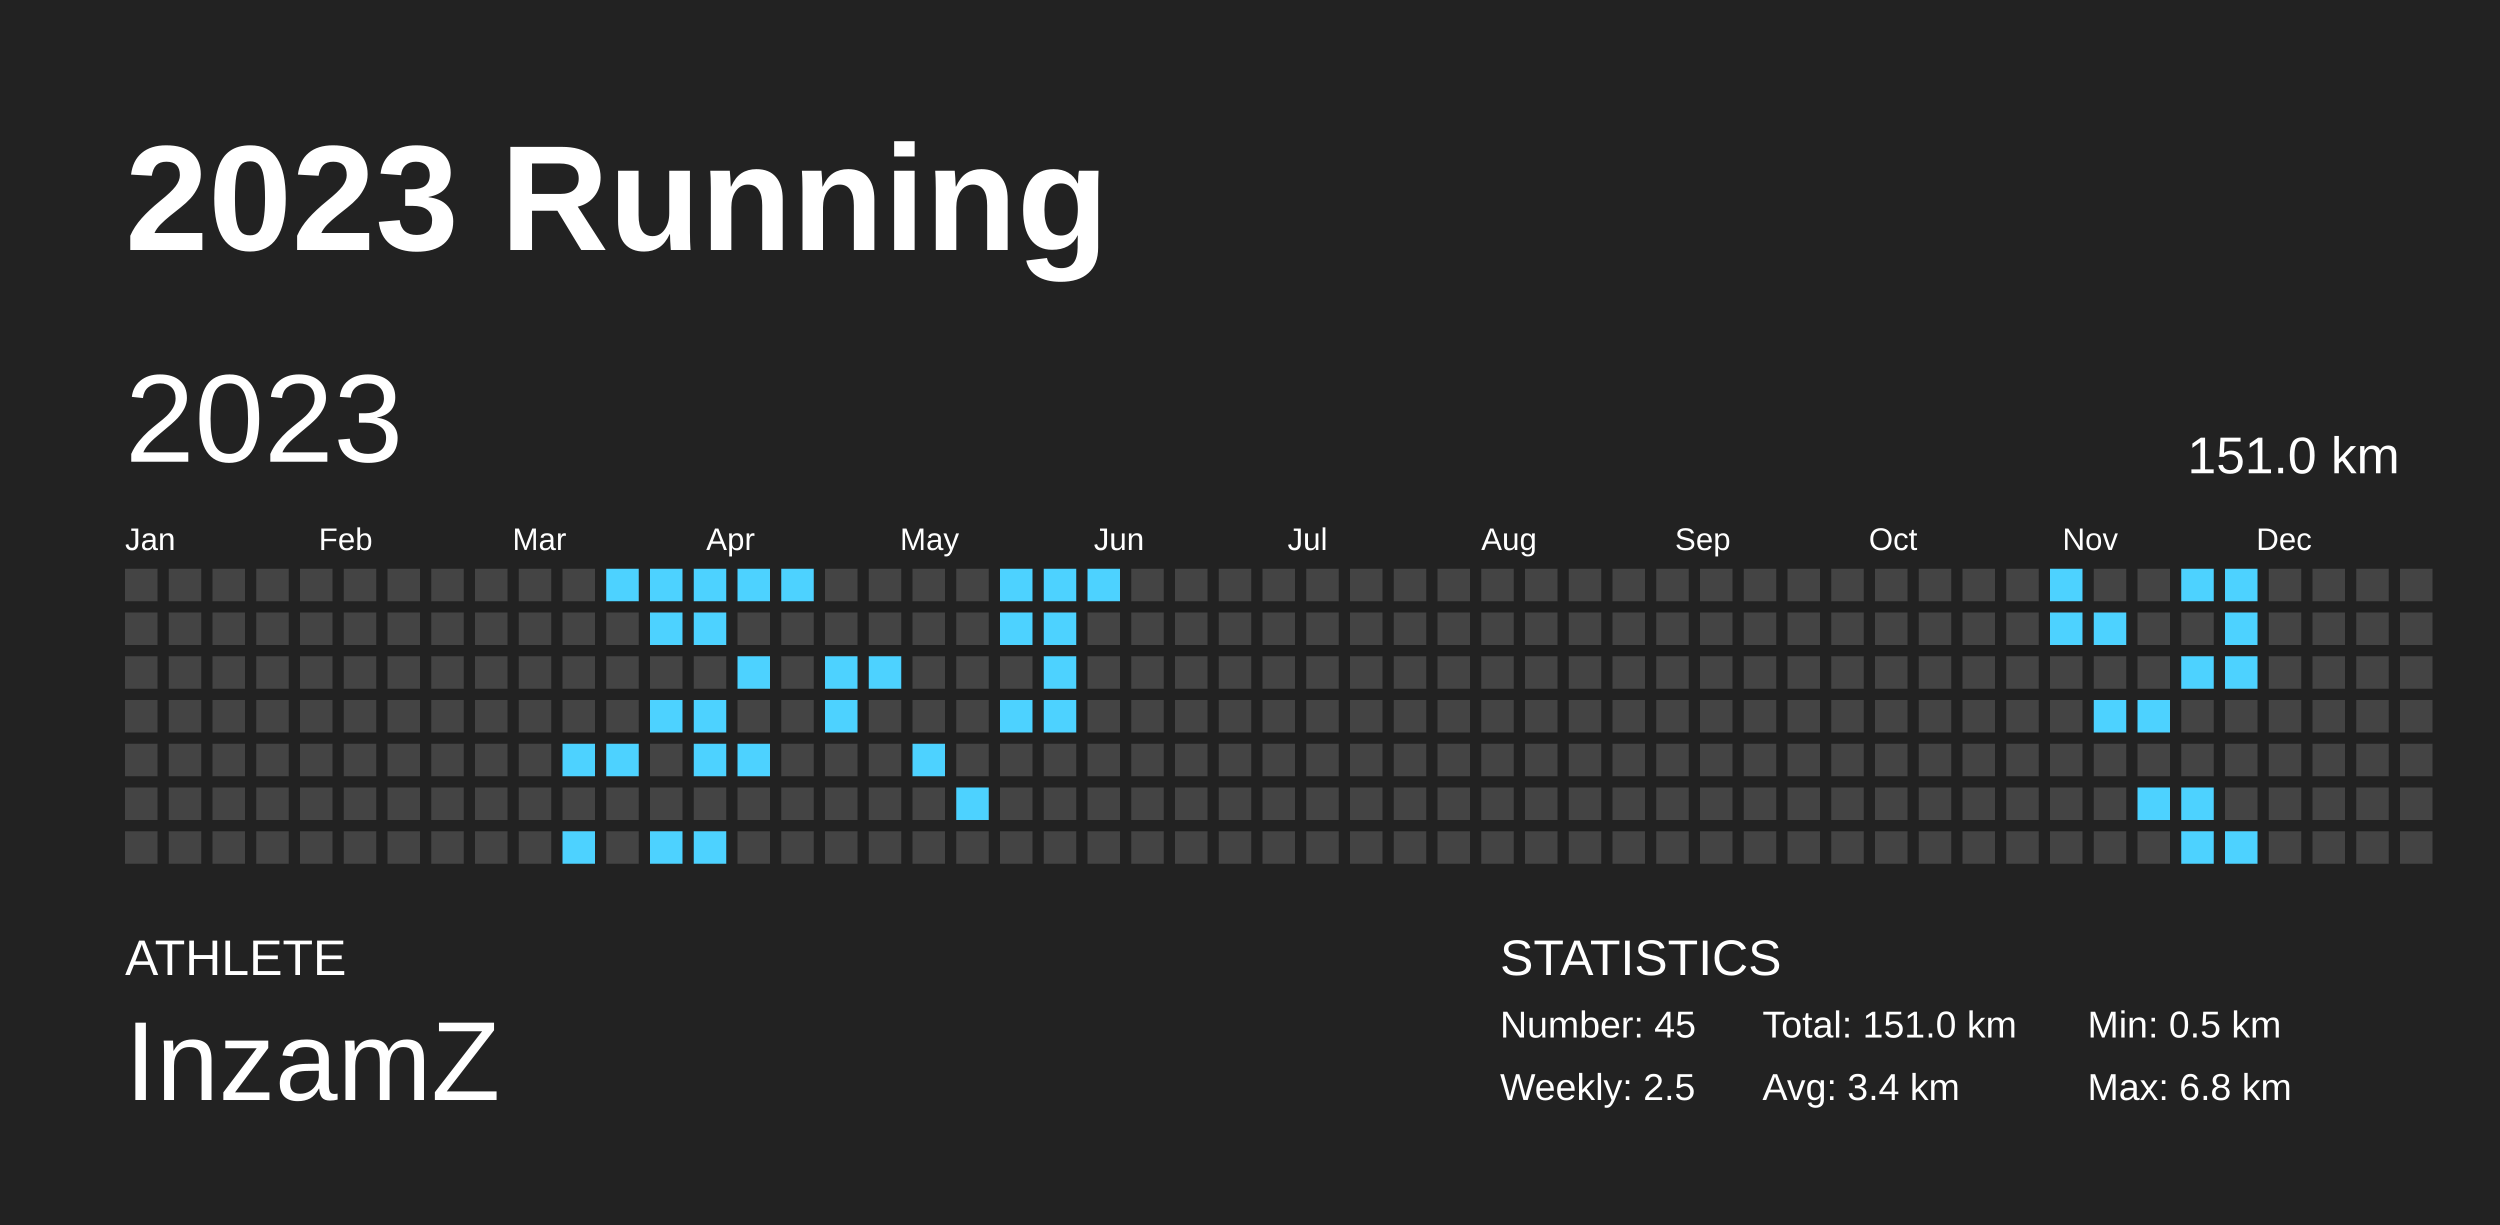
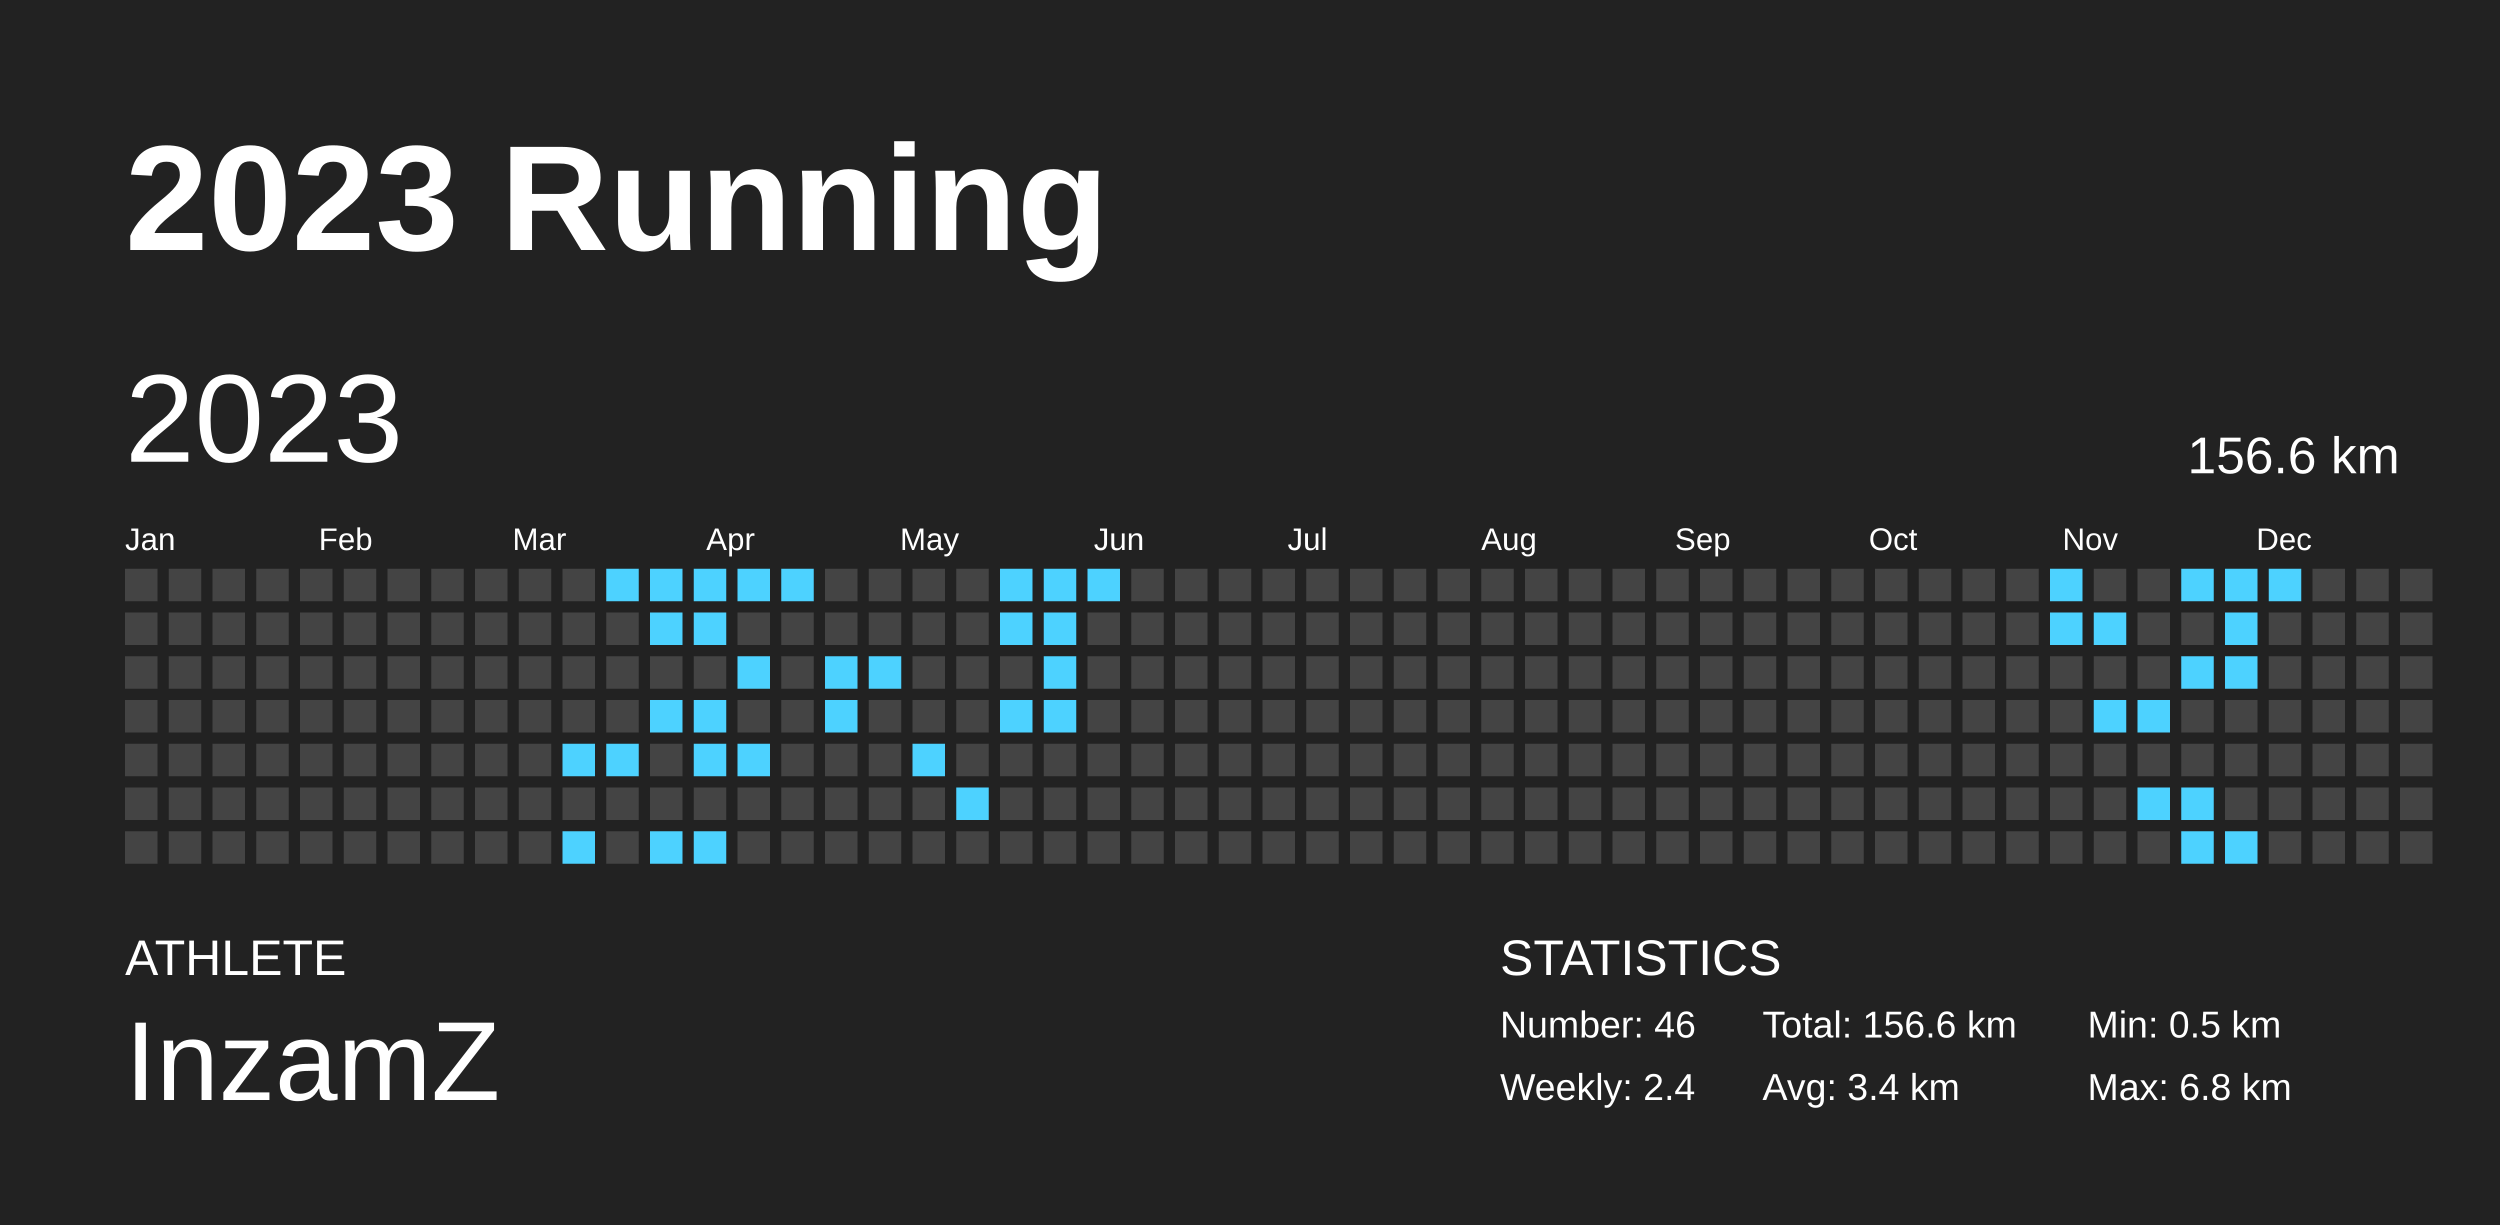
<svg xmlns="http://www.w3.org/2000/svg" baseProfile="full" height="98mm" version="1.1" viewBox="0,0,200,98" width="200mm">
  <defs />
  <rect fill="#222222" height="98" width="200" x="0" y="0" />
  <text fill="#FFFFFF" style="font-size:12px; font-family:Arial; font-weight:bold;" x="10" y="20">2023 Running</text>
  <text fill="#FFFFFF" style="font-size:4px; font-family:Arial" x="10" y="78">ATHLETE</text>
  <text fill="#FFFFFF" style="font-size:9px; font-family:Arial" x="10" y="88">InzamZ</text>
  <text fill="#FFFFFF" style="font-size:4px; font-family:Arial" x="120" y="78">STATISTICS</text>
-   <text fill="#FFFFFF" style="font-size:3px; font-family:Arial" x="120" y="83">Number: 45</text>
-   <text fill="#FFFFFF" style="font-size:3px; font-family:Arial" x="120" y="88">Weekly: 2.5</text>
-   <text fill="#FFFFFF" style="font-size:3px; font-family:Arial" x="141" y="83">Total: 151.0 km</text>
+   <text fill="#FFFFFF" style="font-size:3px; font-family:Arial" x="120" y="83">Number: 46</text>
+   <text fill="#FFFFFF" style="font-size:3px; font-family:Arial" x="120" y="88">Weekly: 2.4</text>
+   <text fill="#FFFFFF" style="font-size:3px; font-family:Arial" x="141" y="83">Total: 156.6 km</text>
  <text fill="#FFFFFF" style="font-size:3px; font-family:Arial" x="141" y="88">Avg: 3.4 km</text>
  <text fill="#FFFFFF" style="font-size:3px; font-family:Arial" x="167" y="83">Min: 0.5 km</text>
  <text fill="#FFFFFF" style="font-size:3px; font-family:Arial" x="167" y="88">Max: 6.8 km</text>
  <text dominant-baseline="hanging" fill="#FFFFFF" style="font-size:10.0px; font-family:Arial;" x="10" y="30">2023</text>
-   <text dominant-baseline="hanging" fill="#FFFFFF" style="font-size:4.125px; font-family:Arial;" x="175" y="35">151.0 km</text>
+   <text dominant-baseline="hanging" fill="#FFFFFF" style="font-size:4.125px; font-family:Arial;" x="175" y="35">156.6 km</text>
  <text fill="#FFFFFF" style="font-size:2.5px; font-family:Arial" x="10.0" y="44">Jan</text>
  <text fill="#FFFFFF" style="font-size:2.5px; font-family:Arial" x="25.5" y="44">Feb</text>
  <text fill="#FFFFFF" style="font-size:2.5px; font-family:Arial" x="41.0" y="44">Mar</text>
  <text fill="#FFFFFF" style="font-size:2.5px; font-family:Arial" x="56.5" y="44">Apr</text>
  <text fill="#FFFFFF" style="font-size:2.5px; font-family:Arial" x="72.0" y="44">May</text>
  <text fill="#FFFFFF" style="font-size:2.5px; font-family:Arial" x="87.5" y="44">Jun</text>
  <text fill="#FFFFFF" style="font-size:2.5px; font-family:Arial" x="103.0" y="44">Jul</text>
  <text fill="#FFFFFF" style="font-size:2.5px; font-family:Arial" x="118.5" y="44">Aug</text>
  <text fill="#FFFFFF" style="font-size:2.5px; font-family:Arial" x="134.0" y="44">Sep</text>
  <text fill="#FFFFFF" style="font-size:2.5px; font-family:Arial" x="149.5" y="44">Oct</text>
  <text fill="#FFFFFF" style="font-size:2.5px; font-family:Arial" x="165.0" y="44">Nov</text>
  <text fill="#FFFFFF" style="font-size:2.5px; font-family:Arial" x="180.5" y="44">Dec</text>
  <rect fill="#444444" height="2.6" width="2.6" x="10.0" y="45.5" />
  <rect fill="#444444" height="2.6" width="2.6" x="10.0" y="49.0" />
  <rect fill="#444444" height="2.6" width="2.6" x="10.0" y="52.5" />
  <rect fill="#444444" height="2.6" width="2.6" x="10.0" y="56.0" />
  <rect fill="#444444" height="2.6" width="2.6" x="10.0" y="59.5" />
  <rect fill="#444444" height="2.6" width="2.6" x="10.0" y="63.0" />
  <rect fill="#444444" height="2.6" width="2.6" x="10.0" y="66.5" />
  <rect fill="#444444" height="2.6" width="2.6" x="13.5" y="45.5" />
  <rect fill="#444444" height="2.6" width="2.6" x="13.5" y="49.0" />
  <rect fill="#444444" height="2.6" width="2.6" x="13.5" y="52.5" />
  <rect fill="#444444" height="2.6" width="2.6" x="13.5" y="56.0" />
  <rect fill="#444444" height="2.6" width="2.6" x="13.5" y="59.5" />
  <rect fill="#444444" height="2.6" width="2.6" x="13.5" y="63.0" />
  <rect fill="#444444" height="2.6" width="2.6" x="13.5" y="66.5" />
  <rect fill="#444444" height="2.6" width="2.6" x="17.0" y="45.5" />
  <rect fill="#444444" height="2.6" width="2.6" x="17.0" y="49.0" />
  <rect fill="#444444" height="2.6" width="2.6" x="17.0" y="52.5" />
  <rect fill="#444444" height="2.6" width="2.6" x="17.0" y="56.0" />
  <rect fill="#444444" height="2.6" width="2.6" x="17.0" y="59.5" />
  <rect fill="#444444" height="2.6" width="2.6" x="17.0" y="63.0" />
  <rect fill="#444444" height="2.6" width="2.6" x="17.0" y="66.5" />
  <rect fill="#444444" height="2.6" width="2.6" x="20.5" y="45.5" />
  <rect fill="#444444" height="2.6" width="2.6" x="20.5" y="49.0" />
  <rect fill="#444444" height="2.6" width="2.6" x="20.5" y="52.5" />
  <rect fill="#444444" height="2.6" width="2.6" x="20.5" y="56.0" />
  <rect fill="#444444" height="2.6" width="2.6" x="20.5" y="59.5" />
  <rect fill="#444444" height="2.6" width="2.6" x="20.5" y="63.0" />
  <rect fill="#444444" height="2.6" width="2.6" x="20.5" y="66.5" />
  <rect fill="#444444" height="2.6" width="2.6" x="24.0" y="45.5" />
  <rect fill="#444444" height="2.6" width="2.6" x="24.0" y="49.0" />
  <rect fill="#444444" height="2.6" width="2.6" x="24.0" y="52.5" />
  <rect fill="#444444" height="2.6" width="2.6" x="24.0" y="56.0" />
  <rect fill="#444444" height="2.6" width="2.6" x="24.0" y="59.5" />
  <rect fill="#444444" height="2.6" width="2.6" x="24.0" y="63.0" />
  <rect fill="#444444" height="2.6" width="2.6" x="24.0" y="66.5" />
  <rect fill="#444444" height="2.6" width="2.6" x="27.5" y="45.5" />
  <rect fill="#444444" height="2.6" width="2.6" x="27.5" y="49.0" />
  <rect fill="#444444" height="2.6" width="2.6" x="27.5" y="52.5" />
  <rect fill="#444444" height="2.6" width="2.6" x="27.5" y="56.0" />
  <rect fill="#444444" height="2.6" width="2.6" x="27.5" y="59.5" />
  <rect fill="#444444" height="2.6" width="2.6" x="27.5" y="63.0" />
  <rect fill="#444444" height="2.6" width="2.6" x="27.5" y="66.5" />
  <rect fill="#444444" height="2.6" width="2.6" x="31.0" y="45.5" />
  <rect fill="#444444" height="2.6" width="2.6" x="31.0" y="49.0" />
  <rect fill="#444444" height="2.6" width="2.6" x="31.0" y="52.5" />
  <rect fill="#444444" height="2.6" width="2.6" x="31.0" y="56.0" />
  <rect fill="#444444" height="2.6" width="2.6" x="31.0" y="59.5" />
  <rect fill="#444444" height="2.6" width="2.6" x="31.0" y="63.0" />
  <rect fill="#444444" height="2.6" width="2.6" x="31.0" y="66.5" />
  <rect fill="#444444" height="2.6" width="2.6" x="34.5" y="45.5" />
  <rect fill="#444444" height="2.6" width="2.6" x="34.5" y="49.0" />
  <rect fill="#444444" height="2.6" width="2.6" x="34.5" y="52.5" />
  <rect fill="#444444" height="2.6" width="2.6" x="34.5" y="56.0" />
  <rect fill="#444444" height="2.6" width="2.6" x="34.5" y="59.5" />
  <rect fill="#444444" height="2.6" width="2.6" x="34.5" y="63.0" />
  <rect fill="#444444" height="2.6" width="2.6" x="34.5" y="66.5" />
  <rect fill="#444444" height="2.6" width="2.6" x="38.0" y="45.5" />
  <rect fill="#444444" height="2.6" width="2.6" x="38.0" y="49.0" />
  <rect fill="#444444" height="2.6" width="2.6" x="38.0" y="52.5" />
  <rect fill="#444444" height="2.6" width="2.6" x="38.0" y="56.0" />
  <rect fill="#444444" height="2.6" width="2.6" x="38.0" y="59.5" />
  <rect fill="#444444" height="2.6" width="2.6" x="38.0" y="63.0" />
  <rect fill="#444444" height="2.6" width="2.6" x="38.0" y="66.5" />
  <rect fill="#444444" height="2.6" width="2.6" x="41.5" y="45.5" />
  <rect fill="#444444" height="2.6" width="2.6" x="41.5" y="49.0" />
  <rect fill="#444444" height="2.6" width="2.6" x="41.5" y="52.5" />
  <rect fill="#444444" height="2.6" width="2.6" x="41.5" y="56.0" />
  <rect fill="#444444" height="2.6" width="2.6" x="41.5" y="59.5" />
  <rect fill="#444444" height="2.6" width="2.6" x="41.5" y="63.0" />
  <rect fill="#444444" height="2.6" width="2.6" x="41.5" y="66.5" />
  <rect fill="#444444" height="2.6" width="2.6" x="45.0" y="45.5" />
  <rect fill="#444444" height="2.6" width="2.6" x="45.0" y="49.0" />
  <rect fill="#444444" height="2.6" width="2.6" x="45.0" y="52.5" />
  <rect fill="#444444" height="2.6" width="2.6" x="45.0" y="56.0" />
  <rect fill="#4dd2ff" height="2.6" width="2.6" x="45.0" y="59.5" />
  <rect fill="#444444" height="2.6" width="2.6" x="45.0" y="63.0" />
  <rect fill="#4dd2ff" height="2.6" width="2.6" x="45.0" y="66.5" />
  <rect fill="#4dd2ff" height="2.6" width="2.6" x="48.5" y="45.5" />
  <rect fill="#444444" height="2.6" width="2.6" x="48.5" y="49.0" />
  <rect fill="#444444" height="2.6" width="2.6" x="48.5" y="52.5" />
  <rect fill="#444444" height="2.6" width="2.6" x="48.5" y="56.0" />
  <rect fill="#4dd2ff" height="2.6" width="2.6" x="48.5" y="59.5" />
  <rect fill="#444444" height="2.6" width="2.6" x="48.5" y="63.0" />
  <rect fill="#444444" height="2.6" width="2.6" x="48.5" y="66.5" />
  <rect fill="#4dd2ff" height="2.6" width="2.6" x="52.0" y="45.5" />
  <rect fill="#4dd2ff" height="2.6" width="2.6" x="52.0" y="49.0" />
  <rect fill="#444444" height="2.6" width="2.6" x="52.0" y="52.5" />
  <rect fill="#4dd2ff" height="2.6" width="2.6" x="52.0" y="56.0" />
  <rect fill="#444444" height="2.6" width="2.6" x="52.0" y="59.5" />
  <rect fill="#444444" height="2.6" width="2.6" x="52.0" y="63.0" />
  <rect fill="#4dd2ff" height="2.6" width="2.6" x="52.0" y="66.5" />
  <rect fill="#4dd2ff" height="2.6" width="2.6" x="55.5" y="45.5" />
  <rect fill="#4dd2ff" height="2.6" width="2.6" x="55.5" y="49.0" />
  <rect fill="#444444" height="2.6" width="2.6" x="55.5" y="52.5" />
  <rect fill="#4dd2ff" height="2.6" width="2.6" x="55.5" y="56.0" />
  <rect fill="#4dd2ff" height="2.6" width="2.6" x="55.5" y="59.5" />
  <rect fill="#444444" height="2.6" width="2.6" x="55.5" y="63.0" />
  <rect fill="#4dd2ff" height="2.6" width="2.6" x="55.5" y="66.5" />
  <rect fill="#4dd2ff" height="2.6" width="2.6" x="59.0" y="45.5" />
  <rect fill="#444444" height="2.6" width="2.6" x="59.0" y="49.0" />
  <rect fill="#4dd2ff" height="2.6" width="2.6" x="59.0" y="52.5" />
  <rect fill="#444444" height="2.6" width="2.6" x="59.0" y="56.0" />
  <rect fill="#4dd2ff" height="2.6" width="2.6" x="59.0" y="59.5" />
  <rect fill="#444444" height="2.6" width="2.6" x="59.0" y="63.0" />
  <rect fill="#444444" height="2.6" width="2.6" x="59.0" y="66.5" />
  <rect fill="#4dd2ff" height="2.6" width="2.6" x="62.5" y="45.5" />
  <rect fill="#444444" height="2.6" width="2.6" x="62.5" y="49.0" />
  <rect fill="#444444" height="2.6" width="2.6" x="62.5" y="52.5" />
  <rect fill="#444444" height="2.6" width="2.6" x="62.5" y="56.0" />
  <rect fill="#444444" height="2.6" width="2.6" x="62.5" y="59.5" />
  <rect fill="#444444" height="2.6" width="2.6" x="62.5" y="63.0" />
  <rect fill="#444444" height="2.6" width="2.6" x="62.5" y="66.5" />
  <rect fill="#444444" height="2.6" width="2.6" x="66.0" y="45.5" />
  <rect fill="#444444" height="2.6" width="2.6" x="66.0" y="49.0" />
  <rect fill="#4dd2ff" height="2.6" width="2.6" x="66.0" y="52.5" />
  <rect fill="#4dd2ff" height="2.6" width="2.6" x="66.0" y="56.0" />
  <rect fill="#444444" height="2.6" width="2.6" x="66.0" y="59.5" />
  <rect fill="#444444" height="2.6" width="2.6" x="66.0" y="63.0" />
  <rect fill="#444444" height="2.6" width="2.6" x="66.0" y="66.5" />
  <rect fill="#444444" height="2.6" width="2.6" x="69.5" y="45.5" />
  <rect fill="#444444" height="2.6" width="2.6" x="69.5" y="49.0" />
  <rect fill="#4dd2ff" height="2.6" width="2.6" x="69.5" y="52.5" />
  <rect fill="#444444" height="2.6" width="2.6" x="69.5" y="56.0" />
  <rect fill="#444444" height="2.6" width="2.6" x="69.5" y="59.5" />
  <rect fill="#444444" height="2.6" width="2.6" x="69.5" y="63.0" />
  <rect fill="#444444" height="2.6" width="2.6" x="69.5" y="66.5" />
  <rect fill="#444444" height="2.6" width="2.6" x="73.0" y="45.5" />
  <rect fill="#444444" height="2.6" width="2.6" x="73.0" y="49.0" />
  <rect fill="#444444" height="2.6" width="2.6" x="73.0" y="52.5" />
  <rect fill="#444444" height="2.6" width="2.6" x="73.0" y="56.0" />
  <rect fill="#4dd2ff" height="2.6" width="2.6" x="73.0" y="59.5" />
  <rect fill="#444444" height="2.6" width="2.6" x="73.0" y="63.0" />
  <rect fill="#444444" height="2.6" width="2.6" x="73.0" y="66.5" />
  <rect fill="#444444" height="2.6" width="2.6" x="76.5" y="45.5" />
  <rect fill="#444444" height="2.6" width="2.6" x="76.5" y="49.0" />
  <rect fill="#444444" height="2.6" width="2.6" x="76.5" y="52.5" />
  <rect fill="#444444" height="2.6" width="2.6" x="76.5" y="56.0" />
  <rect fill="#444444" height="2.6" width="2.6" x="76.5" y="59.5" />
  <rect fill="#4dd2ff" height="2.6" width="2.6" x="76.5" y="63.0" />
  <rect fill="#444444" height="2.6" width="2.6" x="76.5" y="66.5" />
  <rect fill="#4dd2ff" height="2.6" width="2.6" x="80.0" y="45.5" />
  <rect fill="#4dd2ff" height="2.6" width="2.6" x="80.0" y="49.0" />
  <rect fill="#444444" height="2.6" width="2.6" x="80.0" y="52.5" />
  <rect fill="#4dd2ff" height="2.6" width="2.6" x="80.0" y="56.0" />
  <rect fill="#444444" height="2.6" width="2.6" x="80.0" y="59.5" />
  <rect fill="#444444" height="2.6" width="2.6" x="80.0" y="63.0" />
  <rect fill="#444444" height="2.6" width="2.6" x="80.0" y="66.5" />
  <rect fill="#4dd2ff" height="2.6" width="2.6" x="83.5" y="45.5" />
  <rect fill="#4dd2ff" height="2.6" width="2.6" x="83.5" y="49.0" />
  <rect fill="#4dd2ff" height="2.6" width="2.6" x="83.5" y="52.5" />
  <rect fill="#4dd2ff" height="2.6" width="2.6" x="83.5" y="56.0" />
  <rect fill="#444444" height="2.6" width="2.6" x="83.5" y="59.5" />
  <rect fill="#444444" height="2.6" width="2.6" x="83.5" y="63.0" />
  <rect fill="#444444" height="2.6" width="2.6" x="83.5" y="66.5" />
  <rect fill="#4dd2ff" height="2.6" width="2.6" x="87.0" y="45.5" />
  <rect fill="#444444" height="2.6" width="2.6" x="87.0" y="49.0" />
  <rect fill="#444444" height="2.6" width="2.6" x="87.0" y="52.5" />
  <rect fill="#444444" height="2.6" width="2.6" x="87.0" y="56.0" />
  <rect fill="#444444" height="2.6" width="2.6" x="87.0" y="59.5" />
  <rect fill="#444444" height="2.6" width="2.6" x="87.0" y="63.0" />
  <rect fill="#444444" height="2.6" width="2.6" x="87.0" y="66.5" />
  <rect fill="#444444" height="2.6" width="2.6" x="90.5" y="45.5" />
  <rect fill="#444444" height="2.6" width="2.6" x="90.5" y="49.0" />
  <rect fill="#444444" height="2.6" width="2.6" x="90.5" y="52.5" />
  <rect fill="#444444" height="2.6" width="2.6" x="90.5" y="56.0" />
  <rect fill="#444444" height="2.6" width="2.6" x="90.5" y="59.5" />
  <rect fill="#444444" height="2.6" width="2.6" x="90.5" y="63.0" />
  <rect fill="#444444" height="2.6" width="2.6" x="90.5" y="66.5" />
  <rect fill="#444444" height="2.6" width="2.6" x="94.0" y="45.5" />
  <rect fill="#444444" height="2.6" width="2.6" x="94.0" y="49.0" />
  <rect fill="#444444" height="2.6" width="2.6" x="94.0" y="52.5" />
  <rect fill="#444444" height="2.6" width="2.6" x="94.0" y="56.0" />
  <rect fill="#444444" height="2.6" width="2.6" x="94.0" y="59.5" />
  <rect fill="#444444" height="2.6" width="2.6" x="94.0" y="63.0" />
  <rect fill="#444444" height="2.6" width="2.6" x="94.0" y="66.5" />
  <rect fill="#444444" height="2.6" width="2.6" x="97.5" y="45.5" />
  <rect fill="#444444" height="2.6" width="2.6" x="97.5" y="49.0" />
  <rect fill="#444444" height="2.6" width="2.6" x="97.5" y="52.5" />
  <rect fill="#444444" height="2.6" width="2.6" x="97.5" y="56.0" />
  <rect fill="#444444" height="2.6" width="2.6" x="97.5" y="59.5" />
  <rect fill="#444444" height="2.6" width="2.6" x="97.5" y="63.0" />
  <rect fill="#444444" height="2.6" width="2.6" x="97.5" y="66.5" />
  <rect fill="#444444" height="2.6" width="2.6" x="101.0" y="45.5" />
  <rect fill="#444444" height="2.6" width="2.6" x="101.0" y="49.0" />
  <rect fill="#444444" height="2.6" width="2.6" x="101.0" y="52.5" />
  <rect fill="#444444" height="2.6" width="2.6" x="101.0" y="56.0" />
  <rect fill="#444444" height="2.6" width="2.6" x="101.0" y="59.5" />
  <rect fill="#444444" height="2.6" width="2.6" x="101.0" y="63.0" />
  <rect fill="#444444" height="2.6" width="2.6" x="101.0" y="66.5" />
  <rect fill="#444444" height="2.6" width="2.6" x="104.5" y="45.5" />
  <rect fill="#444444" height="2.6" width="2.6" x="104.5" y="49.0" />
  <rect fill="#444444" height="2.6" width="2.6" x="104.5" y="52.5" />
  <rect fill="#444444" height="2.6" width="2.6" x="104.5" y="56.0" />
  <rect fill="#444444" height="2.6" width="2.6" x="104.5" y="59.5" />
  <rect fill="#444444" height="2.6" width="2.6" x="104.5" y="63.0" />
  <rect fill="#444444" height="2.6" width="2.6" x="104.5" y="66.5" />
  <rect fill="#444444" height="2.6" width="2.6" x="108.0" y="45.5" />
  <rect fill="#444444" height="2.6" width="2.6" x="108.0" y="49.0" />
  <rect fill="#444444" height="2.6" width="2.6" x="108.0" y="52.5" />
  <rect fill="#444444" height="2.6" width="2.6" x="108.0" y="56.0" />
  <rect fill="#444444" height="2.6" width="2.6" x="108.0" y="59.5" />
  <rect fill="#444444" height="2.6" width="2.6" x="108.0" y="63.0" />
  <rect fill="#444444" height="2.6" width="2.6" x="108.0" y="66.5" />
  <rect fill="#444444" height="2.6" width="2.6" x="111.5" y="45.5" />
  <rect fill="#444444" height="2.6" width="2.6" x="111.5" y="49.0" />
  <rect fill="#444444" height="2.6" width="2.6" x="111.5" y="52.5" />
  <rect fill="#444444" height="2.6" width="2.6" x="111.5" y="56.0" />
  <rect fill="#444444" height="2.6" width="2.6" x="111.5" y="59.5" />
  <rect fill="#444444" height="2.6" width="2.6" x="111.5" y="63.0" />
  <rect fill="#444444" height="2.6" width="2.6" x="111.5" y="66.5" />
  <rect fill="#444444" height="2.6" width="2.6" x="115.0" y="45.5" />
  <rect fill="#444444" height="2.6" width="2.6" x="115.0" y="49.0" />
  <rect fill="#444444" height="2.6" width="2.6" x="115.0" y="52.5" />
  <rect fill="#444444" height="2.6" width="2.6" x="115.0" y="56.0" />
  <rect fill="#444444" height="2.6" width="2.6" x="115.0" y="59.5" />
  <rect fill="#444444" height="2.6" width="2.6" x="115.0" y="63.0" />
  <rect fill="#444444" height="2.6" width="2.6" x="115.0" y="66.5" />
  <rect fill="#444444" height="2.6" width="2.6" x="118.5" y="45.5" />
  <rect fill="#444444" height="2.6" width="2.6" x="118.5" y="49.0" />
  <rect fill="#444444" height="2.6" width="2.6" x="118.5" y="52.5" />
  <rect fill="#444444" height="2.6" width="2.6" x="118.5" y="56.0" />
  <rect fill="#444444" height="2.6" width="2.6" x="118.5" y="59.5" />
  <rect fill="#444444" height="2.6" width="2.6" x="118.5" y="63.0" />
  <rect fill="#444444" height="2.6" width="2.6" x="118.5" y="66.5" />
  <rect fill="#444444" height="2.6" width="2.6" x="122.0" y="45.5" />
  <rect fill="#444444" height="2.6" width="2.6" x="122.0" y="49.0" />
  <rect fill="#444444" height="2.6" width="2.6" x="122.0" y="52.5" />
  <rect fill="#444444" height="2.6" width="2.6" x="122.0" y="56.0" />
  <rect fill="#444444" height="2.6" width="2.6" x="122.0" y="59.5" />
  <rect fill="#444444" height="2.6" width="2.6" x="122.0" y="63.0" />
  <rect fill="#444444" height="2.6" width="2.6" x="122.0" y="66.5" />
  <rect fill="#444444" height="2.6" width="2.6" x="125.5" y="45.5" />
  <rect fill="#444444" height="2.6" width="2.6" x="125.5" y="49.0" />
  <rect fill="#444444" height="2.6" width="2.6" x="125.5" y="52.5" />
  <rect fill="#444444" height="2.6" width="2.6" x="125.5" y="56.0" />
  <rect fill="#444444" height="2.6" width="2.6" x="125.5" y="59.5" />
  <rect fill="#444444" height="2.6" width="2.6" x="125.5" y="63.0" />
  <rect fill="#444444" height="2.6" width="2.6" x="125.5" y="66.5" />
  <rect fill="#444444" height="2.6" width="2.6" x="129.0" y="45.5" />
  <rect fill="#444444" height="2.6" width="2.6" x="129.0" y="49.0" />
  <rect fill="#444444" height="2.6" width="2.6" x="129.0" y="52.5" />
  <rect fill="#444444" height="2.6" width="2.6" x="129.0" y="56.0" />
  <rect fill="#444444" height="2.6" width="2.6" x="129.0" y="59.5" />
  <rect fill="#444444" height="2.6" width="2.6" x="129.0" y="63.0" />
  <rect fill="#444444" height="2.6" width="2.6" x="129.0" y="66.5" />
  <rect fill="#444444" height="2.6" width="2.6" x="132.5" y="45.5" />
  <rect fill="#444444" height="2.6" width="2.6" x="132.5" y="49.0" />
  <rect fill="#444444" height="2.6" width="2.6" x="132.5" y="52.5" />
  <rect fill="#444444" height="2.6" width="2.6" x="132.5" y="56.0" />
  <rect fill="#444444" height="2.6" width="2.6" x="132.5" y="59.5" />
  <rect fill="#444444" height="2.6" width="2.6" x="132.5" y="63.0" />
  <rect fill="#444444" height="2.6" width="2.6" x="132.5" y="66.5" />
  <rect fill="#444444" height="2.6" width="2.6" x="136.0" y="45.5" />
  <rect fill="#444444" height="2.6" width="2.6" x="136.0" y="49.0" />
  <rect fill="#444444" height="2.6" width="2.6" x="136.0" y="52.5" />
  <rect fill="#444444" height="2.6" width="2.6" x="136.0" y="56.0" />
  <rect fill="#444444" height="2.6" width="2.6" x="136.0" y="59.5" />
  <rect fill="#444444" height="2.6" width="2.6" x="136.0" y="63.0" />
  <rect fill="#444444" height="2.6" width="2.6" x="136.0" y="66.5" />
  <rect fill="#444444" height="2.6" width="2.6" x="139.5" y="45.5" />
  <rect fill="#444444" height="2.6" width="2.6" x="139.5" y="49.0" />
  <rect fill="#444444" height="2.6" width="2.6" x="139.5" y="52.5" />
  <rect fill="#444444" height="2.6" width="2.6" x="139.5" y="56.0" />
  <rect fill="#444444" height="2.6" width="2.6" x="139.5" y="59.5" />
  <rect fill="#444444" height="2.6" width="2.6" x="139.5" y="63.0" />
  <rect fill="#444444" height="2.6" width="2.6" x="139.5" y="66.5" />
  <rect fill="#444444" height="2.6" width="2.6" x="143.0" y="45.5" />
  <rect fill="#444444" height="2.6" width="2.6" x="143.0" y="49.0" />
  <rect fill="#444444" height="2.6" width="2.6" x="143.0" y="52.5" />
  <rect fill="#444444" height="2.6" width="2.6" x="143.0" y="56.0" />
  <rect fill="#444444" height="2.6" width="2.6" x="143.0" y="59.5" />
  <rect fill="#444444" height="2.6" width="2.6" x="143.0" y="63.0" />
  <rect fill="#444444" height="2.6" width="2.6" x="143.0" y="66.5" />
  <rect fill="#444444" height="2.6" width="2.6" x="146.5" y="45.5" />
  <rect fill="#444444" height="2.6" width="2.6" x="146.5" y="49.0" />
  <rect fill="#444444" height="2.6" width="2.6" x="146.5" y="52.5" />
  <rect fill="#444444" height="2.6" width="2.6" x="146.5" y="56.0" />
  <rect fill="#444444" height="2.6" width="2.6" x="146.5" y="59.5" />
  <rect fill="#444444" height="2.6" width="2.6" x="146.5" y="63.0" />
  <rect fill="#444444" height="2.6" width="2.6" x="146.5" y="66.5" />
  <rect fill="#444444" height="2.6" width="2.6" x="150.0" y="45.5" />
  <rect fill="#444444" height="2.6" width="2.6" x="150.0" y="49.0" />
  <rect fill="#444444" height="2.6" width="2.6" x="150.0" y="52.5" />
  <rect fill="#444444" height="2.6" width="2.6" x="150.0" y="56.0" />
  <rect fill="#444444" height="2.6" width="2.6" x="150.0" y="59.5" />
  <rect fill="#444444" height="2.6" width="2.6" x="150.0" y="63.0" />
  <rect fill="#444444" height="2.6" width="2.6" x="150.0" y="66.5" />
  <rect fill="#444444" height="2.6" width="2.6" x="153.5" y="45.5" />
  <rect fill="#444444" height="2.6" width="2.6" x="153.5" y="49.0" />
  <rect fill="#444444" height="2.6" width="2.6" x="153.5" y="52.5" />
  <rect fill="#444444" height="2.6" width="2.6" x="153.5" y="56.0" />
  <rect fill="#444444" height="2.6" width="2.6" x="153.5" y="59.5" />
  <rect fill="#444444" height="2.6" width="2.6" x="153.5" y="63.0" />
  <rect fill="#444444" height="2.6" width="2.6" x="153.5" y="66.5" />
  <rect fill="#444444" height="2.6" width="2.6" x="157.0" y="45.5" />
  <rect fill="#444444" height="2.6" width="2.6" x="157.0" y="49.0" />
  <rect fill="#444444" height="2.6" width="2.6" x="157.0" y="52.5" />
  <rect fill="#444444" height="2.6" width="2.6" x="157.0" y="56.0" />
  <rect fill="#444444" height="2.6" width="2.6" x="157.0" y="59.5" />
  <rect fill="#444444" height="2.6" width="2.6" x="157.0" y="63.0" />
  <rect fill="#444444" height="2.6" width="2.6" x="157.0" y="66.5" />
  <rect fill="#444444" height="2.6" width="2.6" x="160.5" y="45.5" />
  <rect fill="#444444" height="2.6" width="2.6" x="160.5" y="49.0" />
  <rect fill="#444444" height="2.6" width="2.6" x="160.5" y="52.5" />
  <rect fill="#444444" height="2.6" width="2.6" x="160.5" y="56.0" />
  <rect fill="#444444" height="2.6" width="2.6" x="160.5" y="59.5" />
  <rect fill="#444444" height="2.6" width="2.6" x="160.5" y="63.0" />
  <rect fill="#444444" height="2.6" width="2.6" x="160.5" y="66.5" />
  <rect fill="#4dd2ff" height="2.6" width="2.6" x="164.0" y="45.5" />
  <rect fill="#4dd2ff" height="2.6" width="2.6" x="164.0" y="49.0" />
  <rect fill="#444444" height="2.6" width="2.6" x="164.0" y="52.5" />
  <rect fill="#444444" height="2.6" width="2.6" x="164.0" y="56.0" />
  <rect fill="#444444" height="2.6" width="2.6" x="164.0" y="59.5" />
  <rect fill="#444444" height="2.6" width="2.6" x="164.0" y="63.0" />
  <rect fill="#444444" height="2.6" width="2.6" x="164.0" y="66.5" />
  <rect fill="#444444" height="2.6" width="2.6" x="167.5" y="45.5" />
  <rect fill="#4dd2ff" height="2.6" width="2.6" x="167.5" y="49.0" />
  <rect fill="#444444" height="2.6" width="2.6" x="167.5" y="52.5" />
  <rect fill="#4dd2ff" height="2.6" width="2.6" x="167.5" y="56.0" />
  <rect fill="#444444" height="2.6" width="2.6" x="167.5" y="59.5" />
  <rect fill="#444444" height="2.6" width="2.6" x="167.5" y="63.0" />
  <rect fill="#444444" height="2.6" width="2.6" x="167.5" y="66.5" />
  <rect fill="#444444" height="2.6" width="2.6" x="171.0" y="45.5" />
  <rect fill="#444444" height="2.6" width="2.6" x="171.0" y="49.0" />
  <rect fill="#444444" height="2.6" width="2.6" x="171.0" y="52.5" />
  <rect fill="#4dd2ff" height="2.6" width="2.6" x="171.0" y="56.0" />
  <rect fill="#444444" height="2.6" width="2.6" x="171.0" y="59.5" />
  <rect fill="#4dd2ff" height="2.6" width="2.6" x="171.0" y="63.0" />
  <rect fill="#444444" height="2.6" width="2.6" x="171.0" y="66.5" />
  <rect fill="#4dd2ff" height="2.6" width="2.6" x="174.5" y="45.5" />
  <rect fill="#444444" height="2.6" width="2.6" x="174.5" y="49.0" />
  <rect fill="#4dd2ff" height="2.6" width="2.6" x="174.5" y="52.5" />
  <rect fill="#444444" height="2.6" width="2.6" x="174.5" y="56.0" />
  <rect fill="#444444" height="2.6" width="2.6" x="174.5" y="59.5" />
  <rect fill="#4dd2ff" height="2.6" width="2.6" x="174.5" y="63.0" />
  <rect fill="#4dd2ff" height="2.6" width="2.6" x="174.5" y="66.5" />
  <rect fill="#4dd2ff" height="2.6" width="2.6" x="178.0" y="45.5" />
  <rect fill="#4dd2ff" height="2.6" width="2.6" x="178.0" y="49.0" />
  <rect fill="#4dd2ff" height="2.6" width="2.6" x="178.0" y="52.5" />
  <rect fill="#444444" height="2.6" width="2.6" x="178.0" y="56.0" />
  <rect fill="#444444" height="2.6" width="2.6" x="178.0" y="59.5" />
  <rect fill="#444444" height="2.6" width="2.6" x="178.0" y="63.0" />
  <rect fill="#4dd2ff" height="2.6" width="2.6" x="178.0" y="66.5" />
-   <rect fill="#444444" height="2.6" width="2.6" x="181.5" y="45.5" />
+   <rect fill="#4dd2ff" height="2.6" width="2.6" x="181.5" y="45.5" />
  <rect fill="#444444" height="2.6" width="2.6" x="181.5" y="49.0" />
  <rect fill="#444444" height="2.6" width="2.6" x="181.5" y="52.5" />
  <rect fill="#444444" height="2.6" width="2.6" x="181.5" y="56.0" />
  <rect fill="#444444" height="2.6" width="2.6" x="181.5" y="59.5" />
  <rect fill="#444444" height="2.6" width="2.6" x="181.5" y="63.0" />
  <rect fill="#444444" height="2.6" width="2.6" x="181.5" y="66.5" />
  <rect fill="#444444" height="2.6" width="2.6" x="185.0" y="45.5" />
  <rect fill="#444444" height="2.6" width="2.6" x="185.0" y="49.0" />
  <rect fill="#444444" height="2.6" width="2.6" x="185.0" y="52.5" />
  <rect fill="#444444" height="2.6" width="2.6" x="185.0" y="56.0" />
  <rect fill="#444444" height="2.6" width="2.6" x="185.0" y="59.5" />
  <rect fill="#444444" height="2.6" width="2.6" x="185.0" y="63.0" />
  <rect fill="#444444" height="2.6" width="2.6" x="185.0" y="66.5" />
  <rect fill="#444444" height="2.6" width="2.6" x="188.5" y="45.5" />
  <rect fill="#444444" height="2.6" width="2.6" x="188.5" y="49.0" />
  <rect fill="#444444" height="2.6" width="2.6" x="188.5" y="52.5" />
  <rect fill="#444444" height="2.6" width="2.6" x="188.5" y="56.0" />
  <rect fill="#444444" height="2.6" width="2.6" x="188.5" y="59.5" />
  <rect fill="#444444" height="2.6" width="2.6" x="188.5" y="63.0" />
  <rect fill="#444444" height="2.6" width="2.6" x="188.5" y="66.5" />
  <rect fill="#444444" height="2.6" width="2.6" x="192.0" y="45.5" />
  <rect fill="#444444" height="2.6" width="2.6" x="192.0" y="49.0" />
  <rect fill="#444444" height="2.6" width="2.6" x="192.0" y="52.5" />
  <rect fill="#444444" height="2.6" width="2.6" x="192.0" y="56.0" />
  <rect fill="#444444" height="2.6" width="2.6" x="192.0" y="59.5" />
  <rect fill="#444444" height="2.6" width="2.6" x="192.0" y="63.0" />
  <rect fill="#444444" height="2.6" width="2.6" x="192.0" y="66.5" />
</svg>
